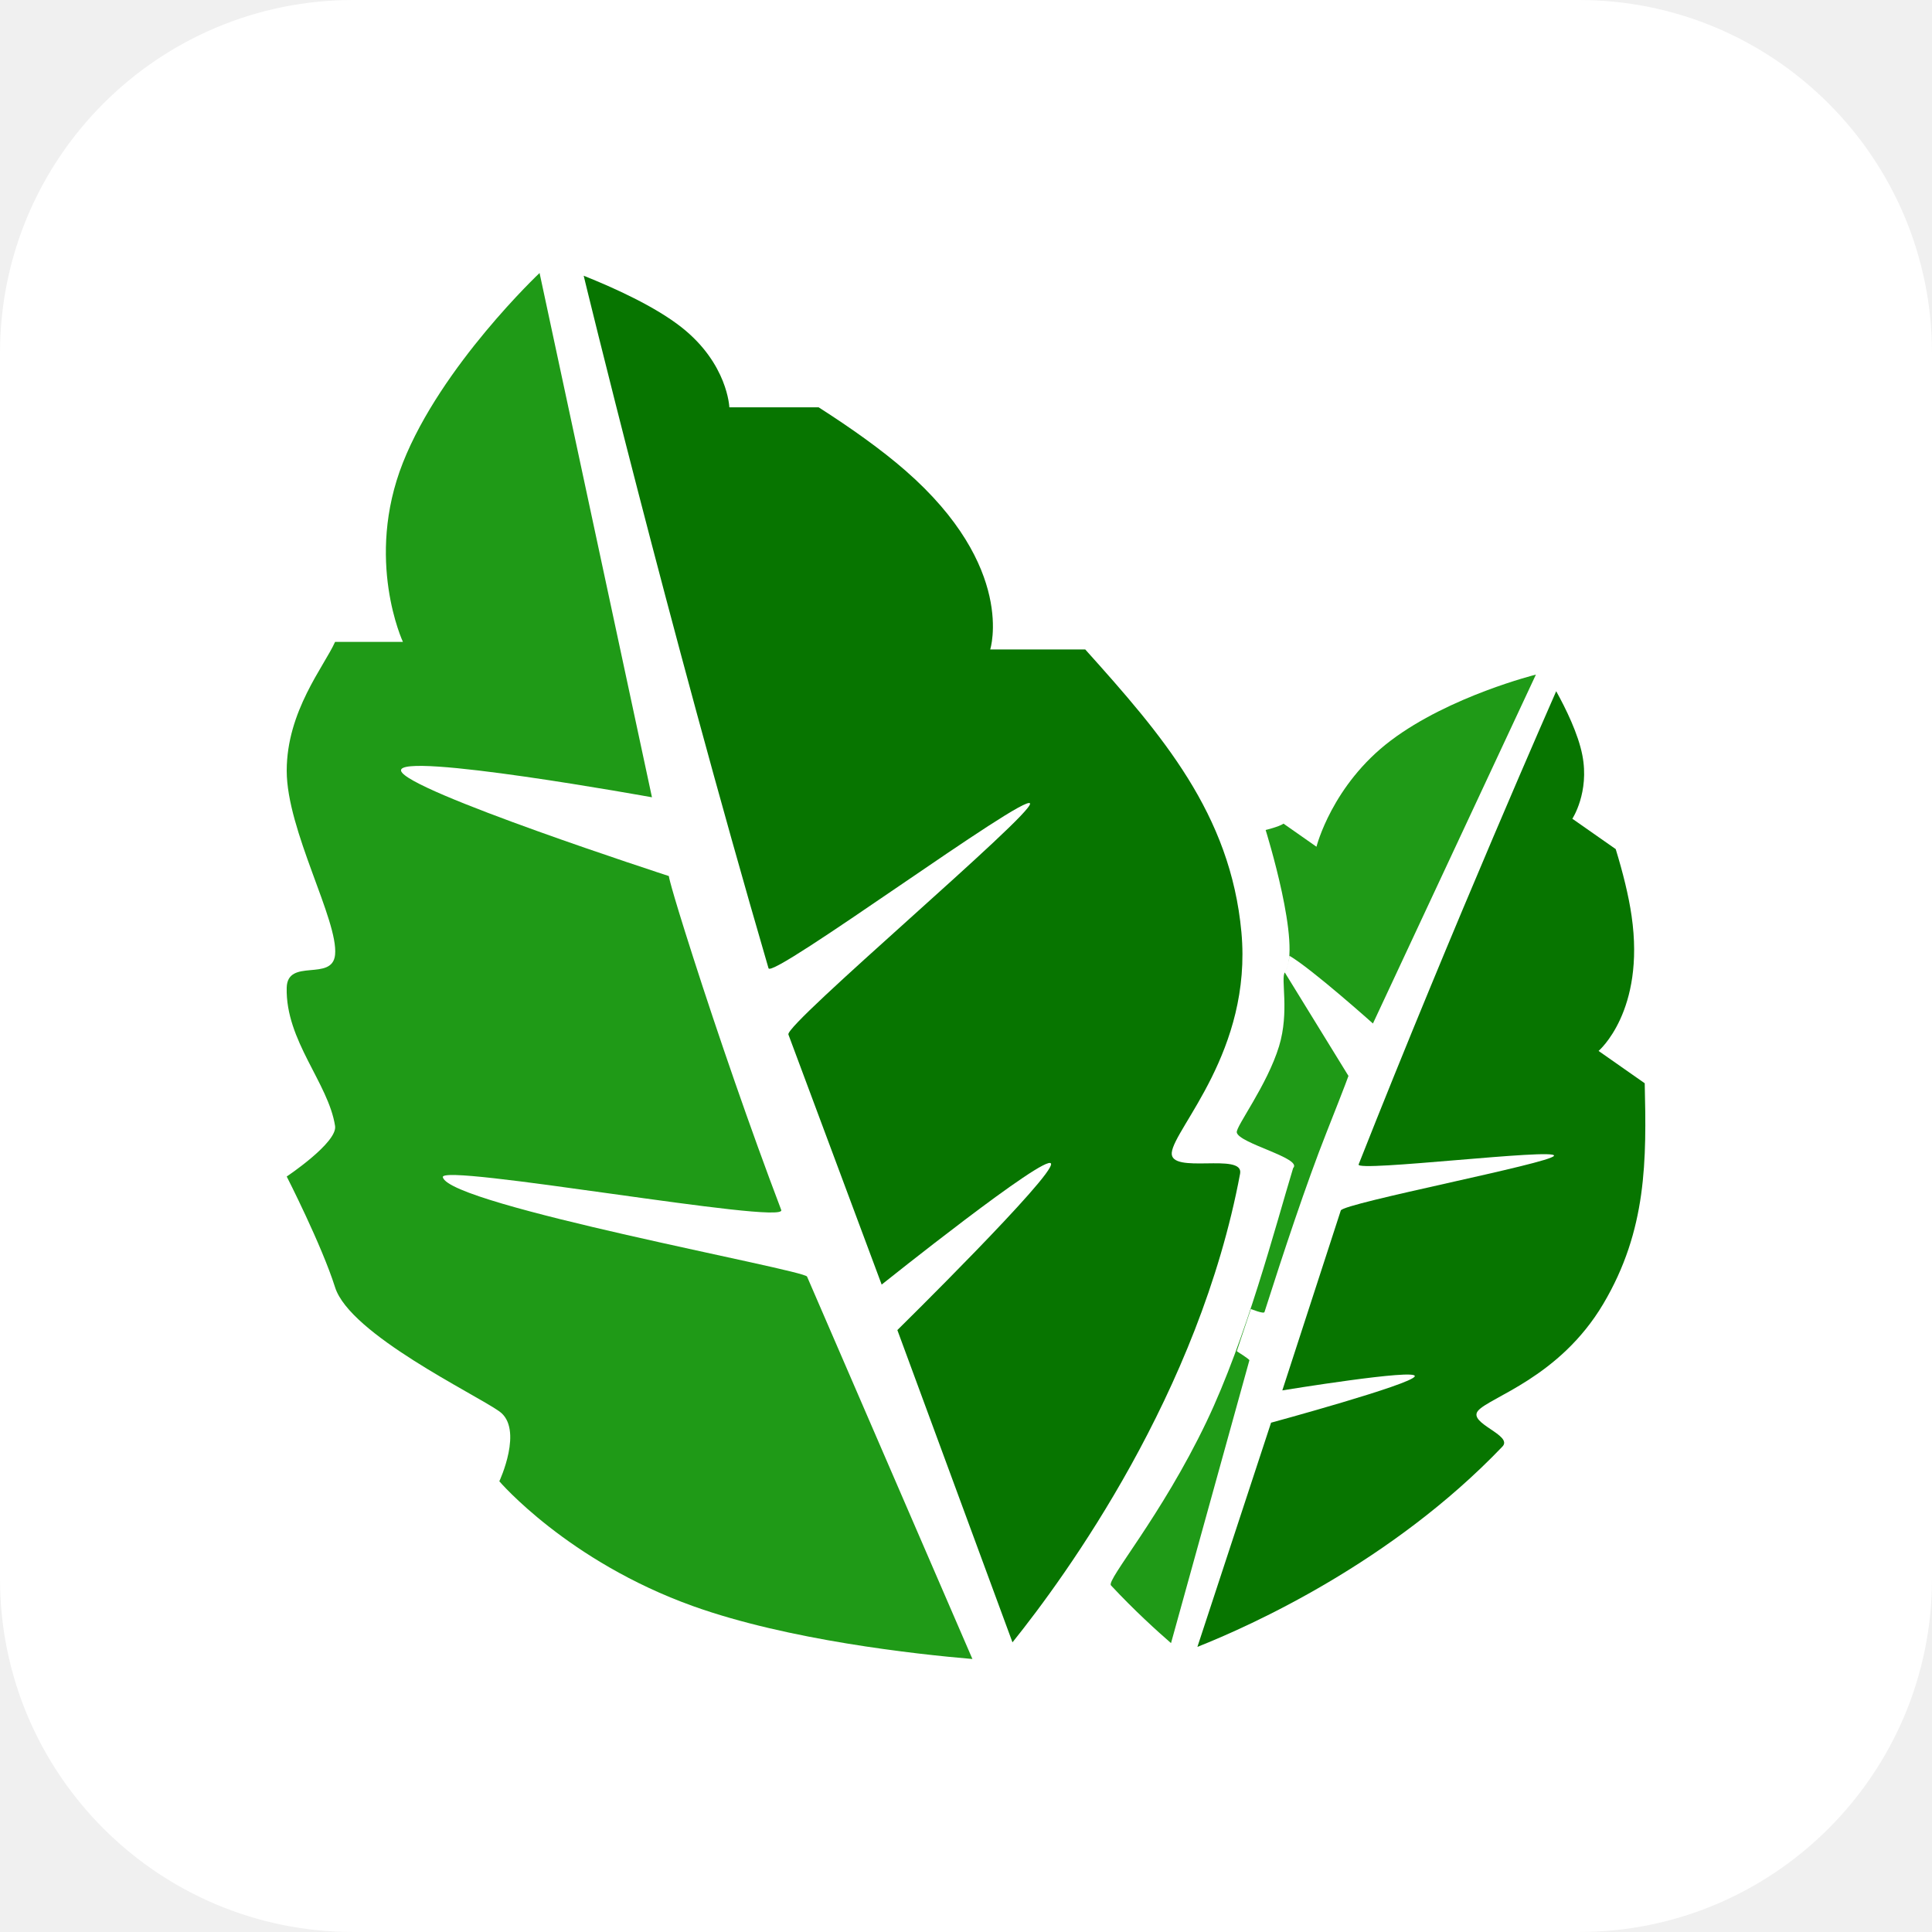
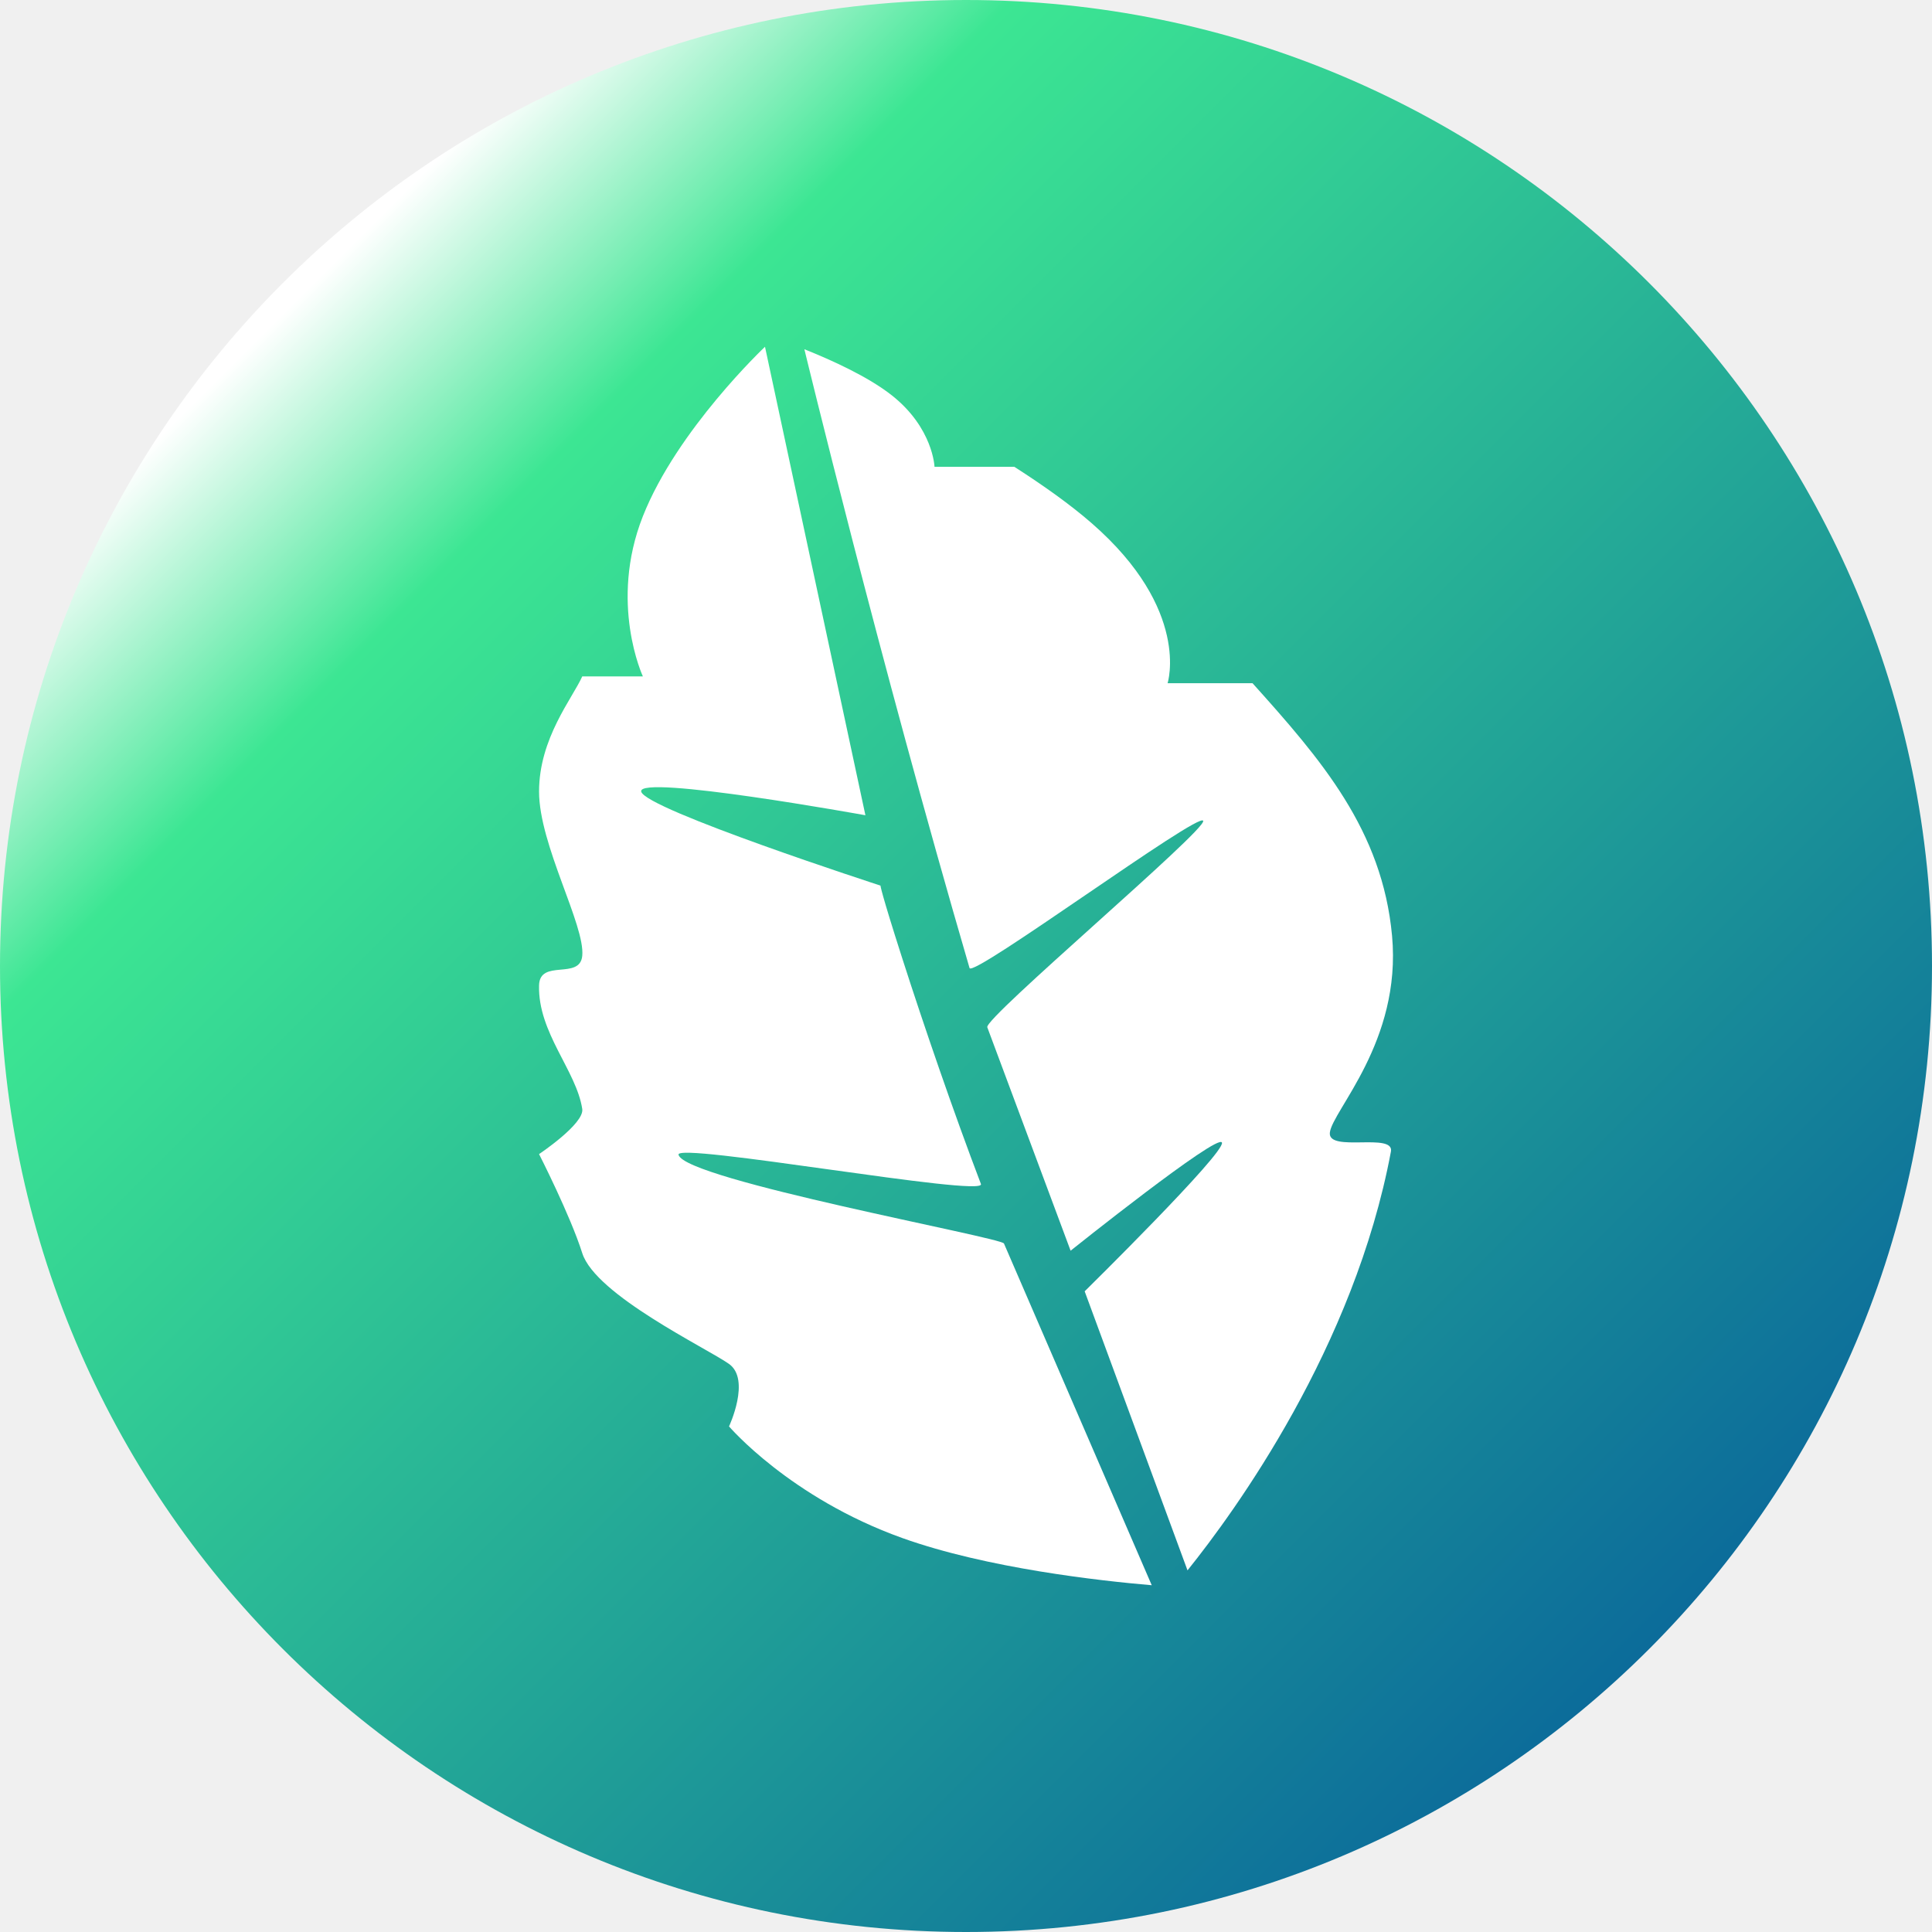
- <svg xmlns="http://www.w3.org/2000/svg" width="142.2px" height="142.2px" viewBox="0 0 142.2 142.2" version="1.1">
-   <path d="M116.2 0C130.561 0 142.2 11.639 142.2 26L142.2 116.2C142.2 130.561 130.561 142.2 116.2 142.2L26 142.2C11.639 142.2 0 130.561 0 116.2L0 26C0 11.639 11.639 0 26 0L116.2 0Z" id="Rectangle-4" fill="#FFFFFF" stroke="none" />
-   <g id="Group-3-Copy-3" transform="translate(21.09985 20.09338)">
-     <path d="M93.44 30.782C94.153 32.067 95.058 33.913 95.365 35.49C95.9 38.235 94.628 40.168 94.628 40.168L97.821 42.403C98.35 44.13 98.772 45.818 98.989 47.319C100.007 54.337 96.559 57.258 96.559 57.258L99.956 59.637C100.088 65.279 100.132 70.436 96.904 75.877C93.677 81.318 88.508 82.743 87.682 83.749C86.926 84.671 90.291 85.531 89.484 86.376C81.328 94.906 70.961 99.563 67.032 101.121L72.454 84.62C72.454 84.62 82.823 81.801 83.03 81.207C83.237 80.613 73.282 82.243 73.282 82.243L77.586 69C77.792 68.457 93.067 65.52 93.278 64.975C93.504 64.391 78.667 66.199 78.898 65.614C85.901 47.879 93.44 30.782 93.44 30.782Z" id="Rectangle-Copy-5" fill="#077500" fill-rule="evenodd" stroke="none" />
-     <path d="M76.535 63.257C75.047 67.018 73.343 72.169 71.969 76.477C71.917 76.64 70.967 76.25 70.967 76.25L69.93 79.36C69.93 79.36 70.88 79.954 70.858 80.027L65.09 100.845C64.067 99.957 62.377 98.427 60.67 96.594C60.31 96.208 64.369 91.528 67.705 84.545C70.632 78.419 72.767 70.202 74.078 65.881C74.804 65.155 70.084 64.071 69.93 63.257C69.849 62.825 72.16 59.8 73.041 56.915C73.82 54.365 73.153 51.925 73.464 51.482C74.759 49.632 72.054 40.996 72.054 40.996C72.054 40.996 73.044 40.758 73.371 40.529L75.796 42.228C75.796 42.228 76.934 37.682 81.269 34.41C85.604 31.138 91.947 29.559 91.947 29.559L79.952 55.239C79.952 55.239 75.43 51.196 73.808 50.256C73.725 51.18 73.464 51.482 73.464 51.482L78.15 59.097C78.15 59.097 78.023 59.496 76.535 63.257Z" id="Rectangle-Copy-6" fill="#1F9A17" fill-rule="evenodd" stroke="none" />
-     <path d="M21.861 0.201C24.089 1.09 27.124 2.463 29.074 4.006C32.469 6.69 32.582 9.887 32.582 9.887L39.156 9.887C41.557 11.423 43.773 13 45.525 14.527C53.72 21.666 51.782 27.708 51.782 27.708L58.776 27.708C64.418 33.993 69.467 39.797 70.271 48.517C71.075 57.237 65.312 62.949 65.145 64.744C64.993 66.386 70.474 64.693 70.175 66.289C67.161 82.415 57.343 95.907 53.421 100.787L44.948 77.803C44.948 77.803 56.547 66.39 56.258 65.553C55.97 64.716 43.793 74.455 43.793 74.455L36.928 56.047C36.688 55.268 54.95 39.832 54.714 39.047C54.462 38.207 35.712 52.018 35.465 51.173C27.985 25.538 21.861 0.201 21.861 0.201Z" id="Rectangle-Copy-3" fill="#077500" fill-rule="evenodd" stroke="none" />
-     <path d="M29.922 50.377C31.717 55.973 34.133 63 36.402 68.967C36.838 70.112 11.061 65.447 11.497 66.563C12.036 68.623 38.105 73.369 38.301 73.867L50.472 102.013C46.295 101.658 36.905 100.626 29.922 98.126C20.678 94.816 15.652 88.933 15.652 88.933C15.652 88.933 17.46 85.073 15.652 83.787C13.844 82.5 4.657 78.115 3.563 74.656C2.575 71.535 0.003 66.5 0.003 66.5C0.003 66.5 3.751 64 3.563 62.782C3.075 59.622 -0.092 56.502 0.002 52.604C0.056 50.386 3.367 52.188 3.563 50.176C3.81 47.65 0.003 41.028 0.003 36.638C0.003 32.247 2.765 28.941 3.563 27.151L8.556 27.151C8.556 27.151 5.732 21.101 8.556 13.959C11.38 6.817 18.614 0 18.614 0L26.886 38.589C26.886 38.589 8.109 35.188 8.419 36.638C8.73 38.087 28.129 44.386 28.129 44.386C28.129 44.386 28.127 44.782 29.922 50.377Z" id="Rectangle-Copy-4" fill="#1F9A17" fill-rule="evenodd" stroke="none" />
+ <svg xmlns="http://www.w3.org/2000/svg" width="39px" height="39px" viewBox="0 0 39 39" version="1.1">
+   <defs>
+     <linearGradient gradientUnits="objectBoundingBox" x1="0" y1="0" x2="1" y2="1" id="gradient_1">
+       <stop offset="15.73%" stop-color="#FFFFFF" />
+       <stop offset="26.404%" stop-color="#3CE693" />
+       <stop offset="99.383%" stop-color="#004E9C" />
+     </linearGradient>
+   </defs>
+   <g id="Group-6">
+     <path d="M0 19.5C0 8.73 8.73 0 19.5 0C30.27 0 39 8.73 39 19.5C39 30.27 30.27 39 19.5 39C8.73 39 0 30.27 0 19.5Z" id="Oval-Copy" fill="url(#gradient_1)" fill-rule="evenodd" stroke="none" />
+     <g id="Group-3-Copy-4" transform="matrix(0.9999999 7.526111E-09 -7.526111E-09 0.9999999 10.88049 7)">
+       <path d="M5.357 0.05C5.903 0.268 6.646 0.604 7.124 0.982C7.956 1.64 7.984 2.423 7.984 2.423L9.595 2.423C10.183 2.8 10.726 3.186 11.156 3.561C13.164 5.31 12.689 6.791 12.689 6.791L14.403 6.791C15.786 8.331 17.023 9.753 17.22 11.89C17.417 14.027 16.005 15.427 15.964 15.867C15.927 16.269 17.27 15.854 17.197 16.246C16.458 20.198 14.052 23.504 13.091 24.7L11.015 19.067C11.015 19.067 13.857 16.27 13.786 16.065C13.716 15.86 10.731 18.247 10.731 18.247L9.049 13.736C8.99 13.545 13.466 9.762 13.408 9.57C13.346 9.364 8.751 12.748 8.691 12.541C6.857 6.259 5.357 0.05 5.357 0.05Z" id="Rectangle-Copy-3" fill="#FFFFFF" fill-rule="evenodd" stroke="none" />
+       <path d="M7.333 12.346C7.773 13.717 8.365 15.439 8.921 16.901C9.028 17.182 2.711 16.039 2.817 16.312C2.949 16.817 9.338 17.98 9.386 18.102L12.369 25C11.345 24.913 9.044 24.66 7.333 24.047C5.067 23.236 3.836 21.794 3.836 21.794C3.836 21.794 4.279 20.849 3.836 20.533C3.393 20.218 1.141 19.143 0.873 18.296C0.631 17.531 0.001 16.297 0.001 16.297C0.001 16.297 0.919 15.684 0.873 15.386C0.754 14.611 -0.023 13.847 0.001 12.892C0.014 12.348 0.825 12.789 0.873 12.296C0.934 11.677 0.001 10.055 0.001 8.979C0.001 7.903 0.678 7.092 0.873 6.654L2.097 6.654C2.097 6.654 1.405 5.171 2.097 3.421C2.789 1.671 4.562 -1.61027e-06 4.562 -1.61027e-06L6.589 9.457C6.589 9.457 1.987 8.623 2.063 8.979C2.139 9.334 6.893 10.877 6.893 10.877C6.893 10.877 6.893 10.975 7.333 12.346Z" id="Rectangle-Copy-4" fill="#FFFFFF" fill-rule="evenodd" stroke="none" />
+     </g>
  </g>
</svg>
